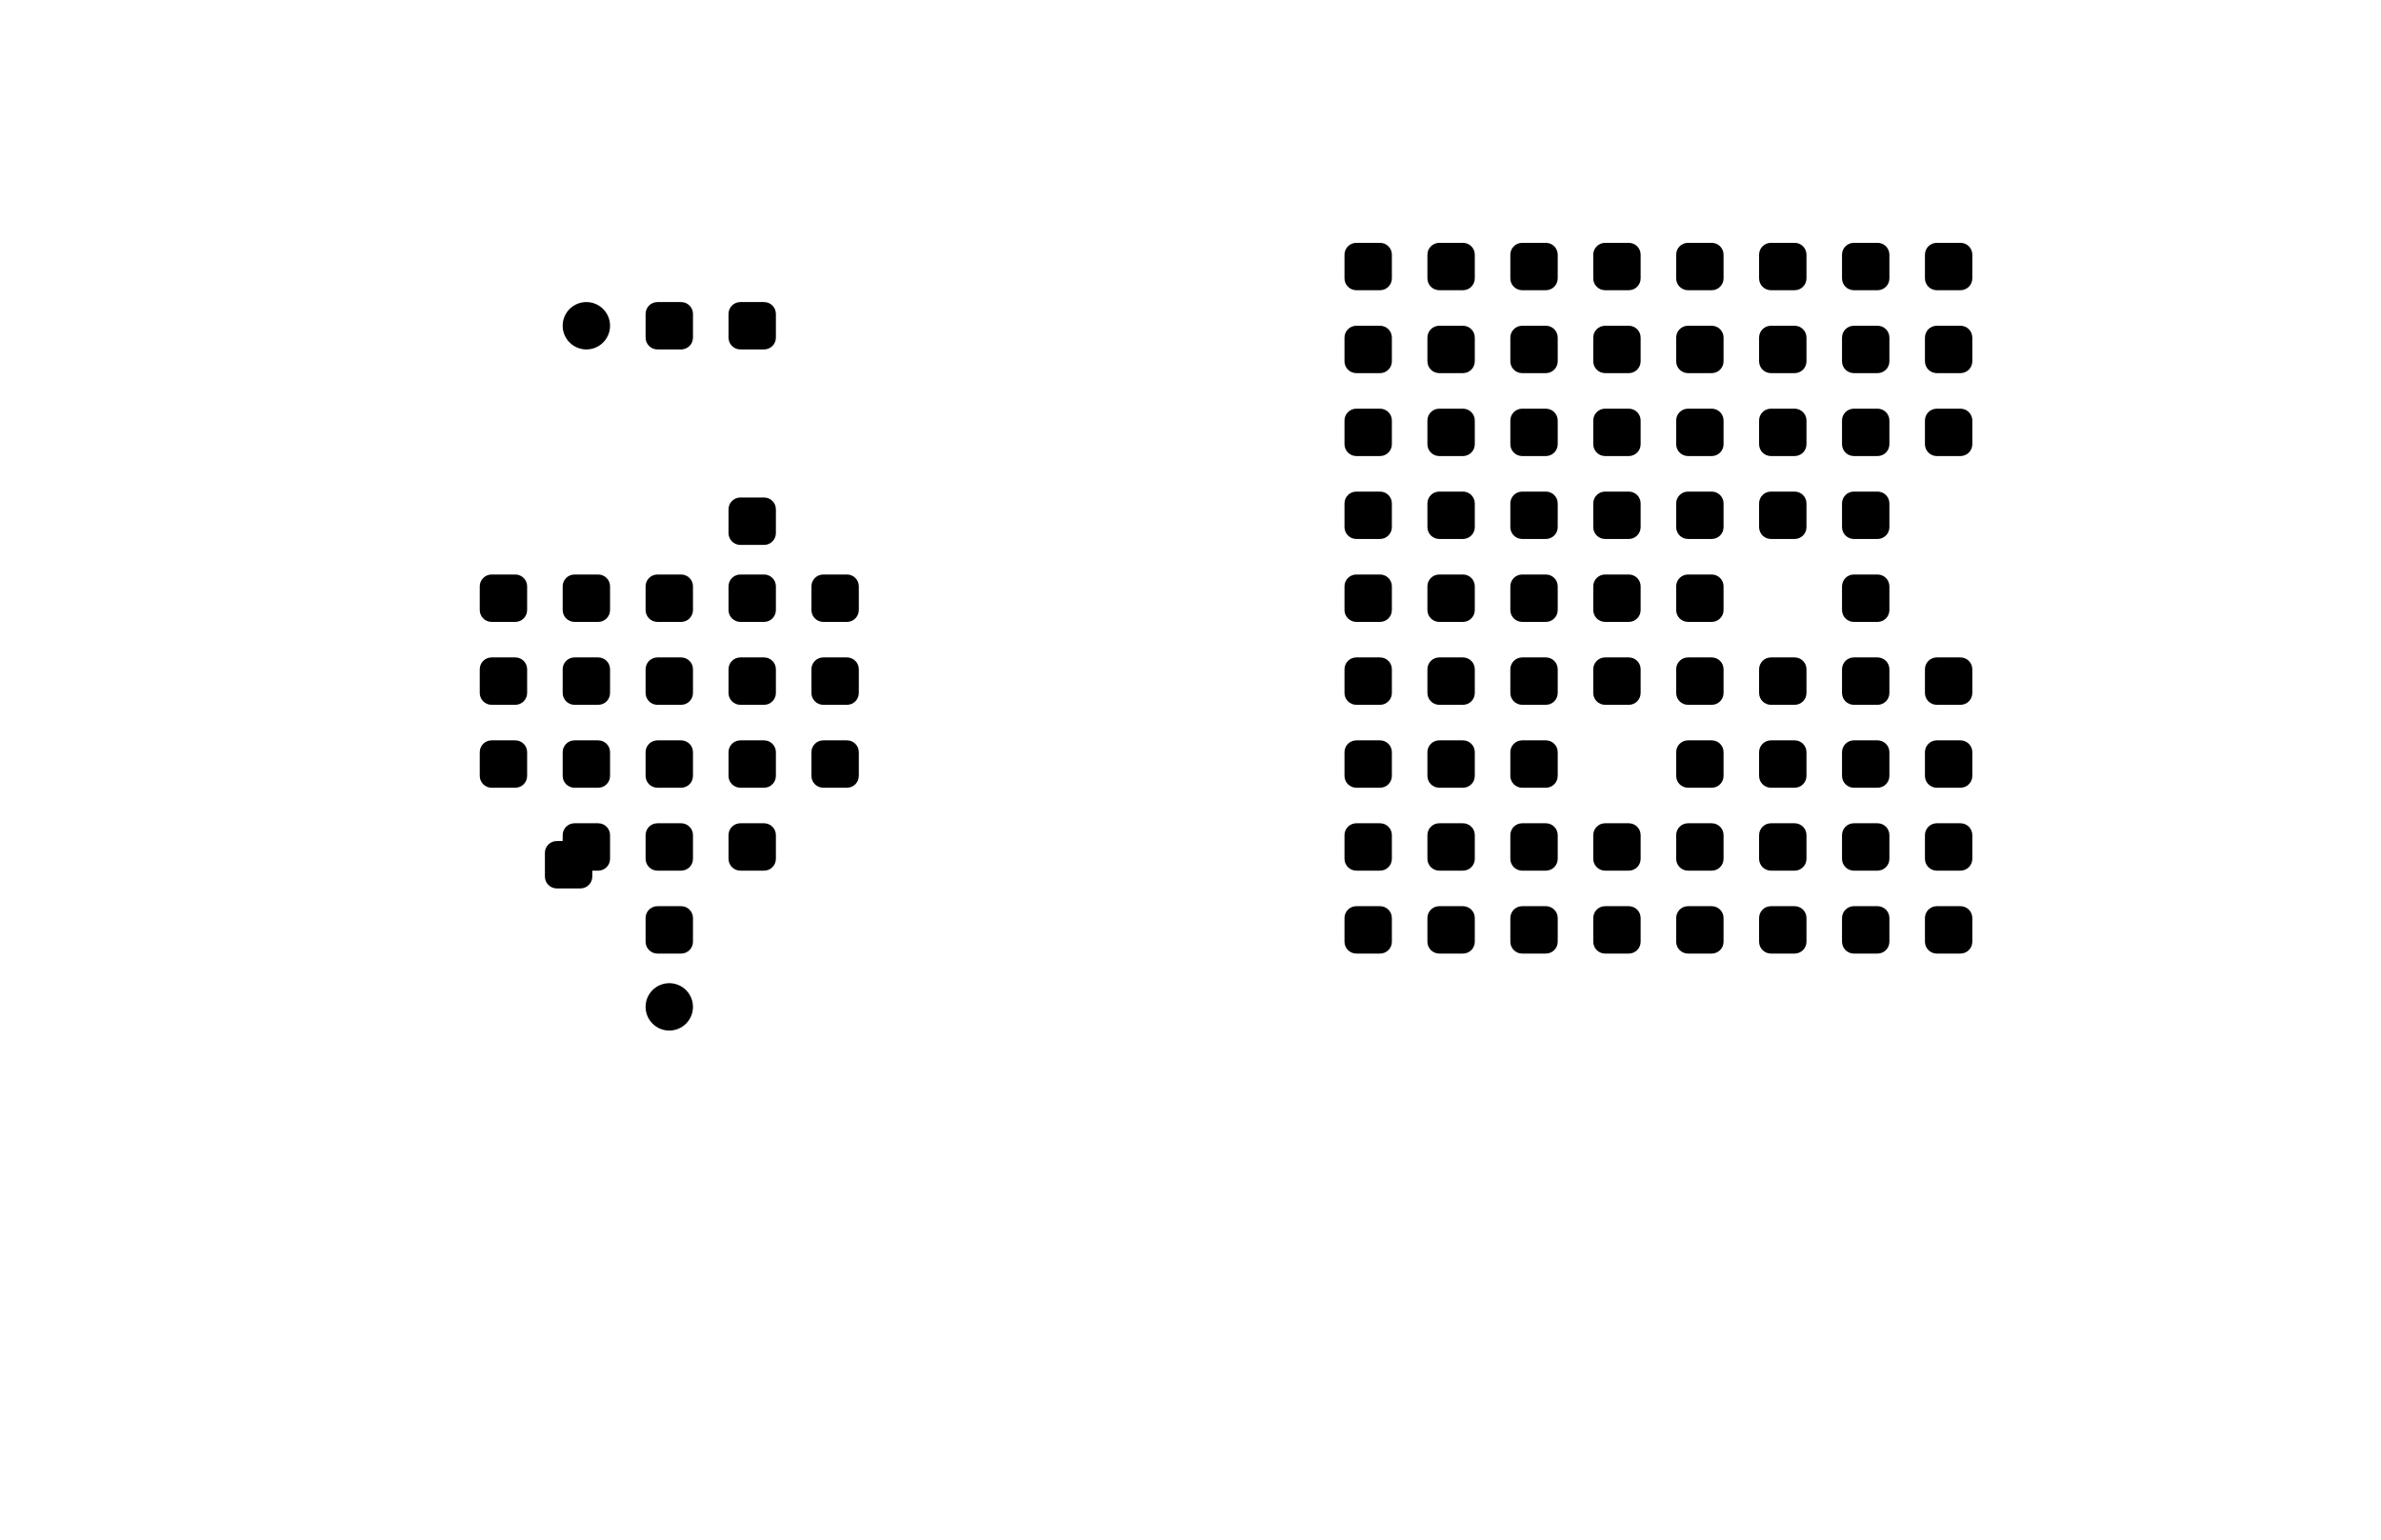
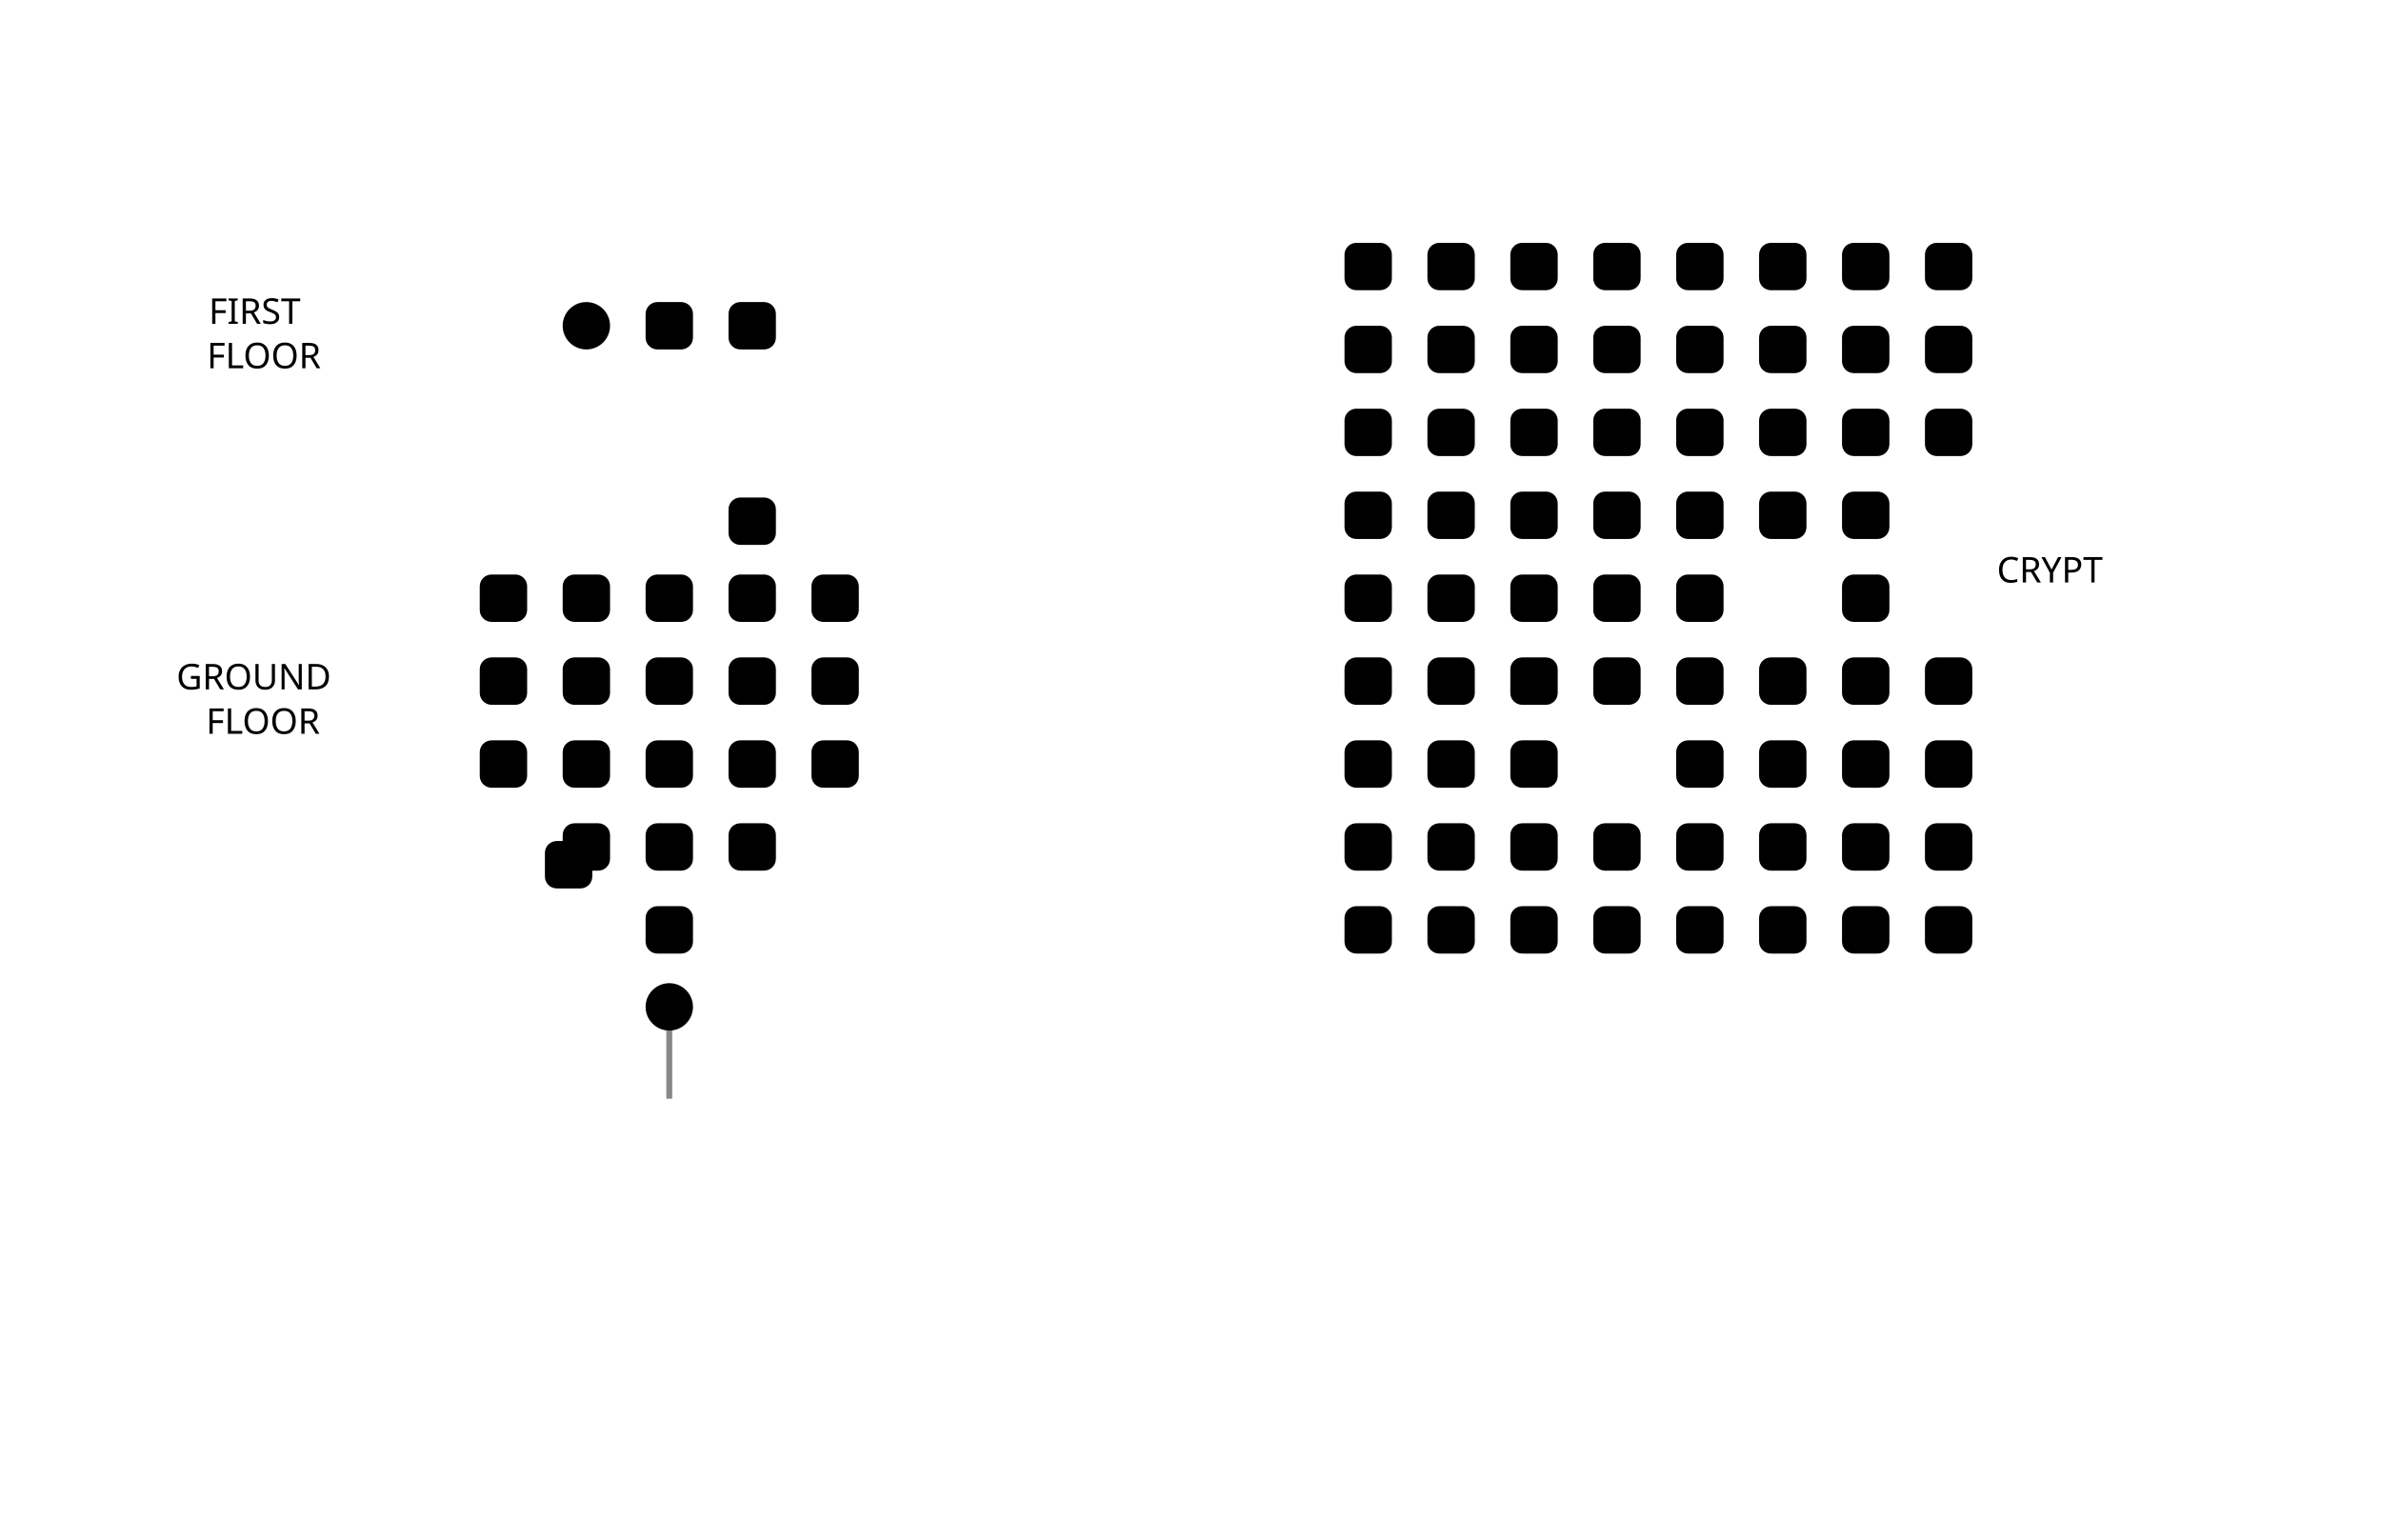
- <svg xmlns="http://www.w3.org/2000/svg" viewBox="0 0 402 260" class="map-svg" data-map-id="34">
-   <g id="layer-artwork" />
+ <svg xmlns="http://www.w3.org/2000/svg" viewBox="0 0 402 260" class="map-svg" data-map-id="34" version="1.1" id="svg3" xml:space="preserve">
+   <defs id="defs3" />
+   <style id="inkscape-font-fix">
+ text, .map-label, .map-label-muted, .map-label-accent,
+ .lib-table, .lib-gap-label, .lib-book-label,
+ .lib-row-num, .lib-book-list, .room-type-label {
+   font-family: "Noto Sans", sans-serif;
+ }
+ </style>
+   <g id="layer-artwork">
+     <text xml:space="preserve" x="48.31" y="116.395" id="text35" class="map-label-muted" text-anchor="middle" font-size="6px" style="font-family:'Noto Sans', sans-serif">
+       <tspan x="48.31" y="116.395" style="font-style:normal;font-variant:normal;font-weight:normal;font-stretch:normal;font-family:NotoSans;-inkscape-font-specification:NotoSans" id="tspan35">GROUND</tspan>
+       <tspan x="48.31" y="123.895" style="font-style:normal;font-variant:normal;font-weight:normal;font-stretch:normal;font-family:NotoSans;-inkscape-font-specification:NotoSans" id="tspan36">FLOOR</tspan>
+     </text>
+     <text xml:space="preserve" x="48.46" y="54.674" id="text4" class="map-label-muted" text-anchor="middle" font-size="6px" style="font-family:'Noto Sans', sans-serif">
+       <tspan x="48.46" y="54.674" style="font-style:normal;font-variant:normal;font-weight:normal;font-stretch:normal;font-family:NotoSans;-inkscape-font-specification:NotoSans" id="tspan4">FIRST</tspan>
+       <tspan x="48.46" y="62.174" style="font-style:normal;font-variant:normal;font-weight:normal;font-stretch:normal;font-family:NotoSans;-inkscape-font-specification:NotoSans" id="tspan5">FLOOR</tspan>
+     </text>
+     <text xml:space="preserve" x="349.99" y="98.344" id="text7" class="map-label-muted" text-anchor="middle" font-size="6px" style="font-family:'Noto Sans', sans-serif">
+       <tspan x="349.99" y="98.344" style="font-style:normal;font-variant:normal;font-weight:normal;font-stretch:normal;font-family:NotoSans;-inkscape-font-specification:NotoSans" id="tspan7">CRYPT</tspan>
+     </text>
+     <path d="m 113,171 v 14.508" id="path205" class="exit-offmap" fill="none" stroke="#888888" />
+   </g>
  <g id="layer-exits">
    <line id="edge-ebf3d0072b82debba512b41f96eecd6031bd5034-ff7aaf299c0b07b2f456918f2053841cb02916a2" class="exit" x1="113" y1="157" x2="113" y2="170" />
    <line id="edge-3ee0459d4f065cc5e23504a1e58a0cd7c719f153-ebf3d0072b82debba512b41f96eecd6031bd5034" class="exit" x1="113" y1="143" x2="113" y2="157" />
    <line id="edge-3b3cb48a12ade6f859d5824a3ba189eff6f44340-3ee0459d4f065cc5e23504a1e58a0cd7c719f153" class="exit" x1="127" y1="143" x2="113" y2="143" />
    <line id="edge-3ee0459d4f065cc5e23504a1e58a0cd7c719f153-56565fbb82a224518314b6d7236405fd3fc5a6cf" class="exit" x1="113" y1="143" x2="127" y2="129" />
    <line id="edge-3ee0459d4f065cc5e23504a1e58a0cd7c719f153-5aaee0cc6892d9b6caa5a35f8678210684a117fd" class="exit" x1="113" y1="143" x2="99" y2="143" />
    <line id="edge-3ee0459d4f065cc5e23504a1e58a0cd7c719f153-b166270013ac3a7ce151407ddeb28f9df43f72ef" class="exit" x1="113" y1="143" x2="113" y2="129" />
    <line id="edge-3ee0459d4f065cc5e23504a1e58a0cd7c719f153-b5caec10f4ca5c7055291df907396e4fb5da0b14" class="exit" x1="113" y1="143" x2="99" y2="129" />
    <line id="edge-5aaee0cc6892d9b6caa5a35f8678210684a117fd-b166270013ac3a7ce151407ddeb28f9df43f72ef" class="exit" x1="99" y1="143" x2="113" y2="129" />
    <line id="edge-5aaee0cc6892d9b6caa5a35f8678210684a117fd-b5caec10f4ca5c7055291df907396e4fb5da0b14" class="exit" x1="99" y1="143" x2="99" y2="129" />
    <line id="edge-b166270013ac3a7ce151407ddeb28f9df43f72ef-b5caec10f4ca5c7055291df907396e4fb5da0b14" class="exit" x1="113" y1="129" x2="99" y2="129" />
    <line id="edge-3b3cb48a12ade6f859d5824a3ba189eff6f44340-b166270013ac3a7ce151407ddeb28f9df43f72ef" class="exit" x1="127" y1="143" x2="113" y2="129" />
    <line id="edge-56565fbb82a224518314b6d7236405fd3fc5a6cf-b166270013ac3a7ce151407ddeb28f9df43f72ef" class="exit" x1="127" y1="129" x2="113" y2="129" />
    <line id="edge-b166270013ac3a7ce151407ddeb28f9df43f72ef-ebc00eb1928e4b267a319056ee5c2a3898da46b8" class="exit" x1="113" y1="129" x2="113" y2="115" />
    <line id="edge-3b3cb48a12ade6f859d5824a3ba189eff6f44340-56565fbb82a224518314b6d7236405fd3fc5a6cf" class="exit" x1="127" y1="143" x2="127" y2="129" />
    <line id="edge-0ac8d541d5e59269dfbdf80f6848ac1c4930021e-ebc00eb1928e4b267a319056ee5c2a3898da46b8" class="exit" x1="113" y1="101" x2="113" y2="115" />
    <line id="edge-2180012b2b3619e9ae21bf760a76d072a8ac5f2c-ebc00eb1928e4b267a319056ee5c2a3898da46b8" class="exit" x1="127" y1="115" x2="113" y2="115" />
    <line id="edge-c0b8cfdb479f07d54d965d18edd51cf178523d2f-ebc00eb1928e4b267a319056ee5c2a3898da46b8" class="exit" x1="99" y1="115" x2="113" y2="115" />
    <line id="edge-0ac8d541d5e59269dfbdf80f6848ac1c4930021e-7e78b45ec1bc1a2284288fea9803987721d4d0ef" class="exit" x1="113" y1="101" x2="99" y2="101" />
    <line id="edge-0ac8d541d5e59269dfbdf80f6848ac1c4930021e-baf3280d0ceb8d31739741577a37a8fe65a8989c" class="exit" x1="113" y1="101" x2="127" y2="101" />
    <line id="edge-7e78b45ec1bc1a2284288fea9803987721d4d0ef-cbc337de1179e80e65660b7737b135ad324c8dab" class="exit" x1="99" y1="101" x2="85" y2="101" />
    <line id="edge-c1c4e4a80b91a08f6ae0936fe2ab00389e96a37b-cbc337de1179e80e65660b7737b135ad324c8dab" class="exit" x1="85" y1="115" x2="85" y2="101" />
    <line id="edge-36f89b87e59b74e5ed640cecc88df11617bc3763-c1c4e4a80b91a08f6ae0936fe2ab00389e96a37b" class="exit" x1="85" y1="129" x2="85" y2="115" />
    <line id="edge-546928087aabaee1162d5b21383bcec56aaec540-baf3280d0ceb8d31739741577a37a8fe65a8989c" class="exit" x1="141" y1="101" x2="127" y2="101" />
    <line id="edge-baf3280d0ceb8d31739741577a37a8fe65a8989c-df29f5ecff703c0aa26ee12b5a08a375f4b33086" class="exit" x1="127" y1="101" x2="127" y2="88" />
    <line id="edge-27fbad4e83c4795545c5679be4c2ce3f7622997b-546928087aabaee1162d5b21383bcec56aaec540" class="exit" x1="141" y1="115" x2="141" y2="101" />
    <line id="edge-27fbad4e83c4795545c5679be4c2ce3f7622997b-60c31b58b16050060261eb4017f37019de0d70f3" class="exit" x1="141" y1="115" x2="141" y2="129" />
    null
    <line id="edge-15ebc768fdd8a1ab54a41f32579516a46acb4ea3-329e2483a388e713adc3706562ea35694c0caf36" class="exit" x1="113" y1="55" x2="127" y2="55" />
    <line id="edge-15ebc768fdd8a1ab54a41f32579516a46acb4ea3-5825d8a087746daf2162be55f1ac309a86353c67" class="exit" x1="113" y1="55" x2="99" y2="55" />
    null
    <line id="edge-44388c9a7bde5eb9bc24c9e930c1e3ab98dddf69-591f81af59ed9748f3e243eea6f9d5b7b59f7e8e" class="exit" x1="287" y1="129" x2="287" y2="115" />
    <line id="edge-591f81af59ed9748f3e243eea6f9d5b7b59f7e8e-ac557817d6c6afb6fb933c0850cae398b6bff53c" class="exit" x1="287" y1="115" x2="273" y2="115" />
    <line id="edge-ac557817d6c6afb6fb933c0850cae398b6bff53c-efc239c4f3c998286650fd51927a33cec953c6a8" class="exit" x1="273" y1="115" x2="259" y2="115" />
    <line id="edge-b794549c75f0f422533f0c926d4ed4f5e13b77c7-efc239c4f3c998286650fd51927a33cec953c6a8" class="exit" x1="245" y1="129" x2="259" y2="115" />
    <line id="edge-2e1beab28e8d1fc111cba12cb2ef20808dc24220-b794549c75f0f422533f0c926d4ed4f5e13b77c7" class="exit" x1="245" y1="115" x2="245" y2="129" />
    <line id="edge-2e1beab28e8d1fc111cba12cb2ef20808dc24220-6e556dc9063be711ae1b1e45a4bcc3a50f276c69" class="exit" x1="245" y1="115" x2="231" y2="115" />
    <line id="edge-4e349fc74b92a1fa4648ebed1b351bac9c9aa292-6e556dc9063be711ae1b1e45a4bcc3a50f276c69" class="exit" x1="231" y1="129" x2="231" y2="115" />
    <line id="edge-6e556dc9063be711ae1b1e45a4bcc3a50f276c69-910bd6f34e50519123e9f1d3191a80b5b32acc15" class="exit" x1="231" y1="115" x2="231" y2="101" />
    <line id="edge-4e349fc74b92a1fa4648ebed1b351bac9c9aa292-8502d045ea335ffc84fec7663b568912012ede50" class="exit" x1="231" y1="129" x2="231" y2="143" />
    <line id="edge-3675103fb2ce1c51c67d6151fc492d3c3280a0e0-8502d045ea335ffc84fec7663b568912012ede50" class="exit" x1="245" y1="143" x2="231" y2="143" />
    <line id="edge-2398d57694ac42822a0ee99acc08710162e010dd-3675103fb2ce1c51c67d6151fc492d3c3280a0e0" class="exit" x1="231" y1="157" x2="245" y2="143" />
    <line id="edge-3675103fb2ce1c51c67d6151fc492d3c3280a0e0-6c2032cef7a5bbd58f02e037afcfd134e04e09ce" class="exit" x1="245" y1="143" x2="259" y2="143" />
    <line id="edge-4033899ad6adbfdddcd14b7a1564c6f8e1cf072b-6c2032cef7a5bbd58f02e037afcfd134e04e09ce" class="exit" x1="259" y1="157" x2="259" y2="143" />
    <line id="edge-6c2032cef7a5bbd58f02e037afcfd134e04e09ce-de19a18d55e41348b567e4a4a17c82fe8eb4f286" class="exit" x1="259" y1="143" x2="259" y2="129" />
    <line id="edge-4033899ad6adbfdddcd14b7a1564c6f8e1cf072b-5f3e909eee4b57862b4fddbfae2cb227980b7fab" class="exit" x1="259" y1="157" x2="245" y2="157" />
    <line id="edge-910bd6f34e50519123e9f1d3191a80b5b32acc15-e4bafc4c056fc3d77c9096182d3b97c295f3e5cf" class="exit" x1="231" y1="101" x2="231" y2="87" />
    <line id="edge-910bd6f34e50519123e9f1d3191a80b5b32acc15-fbbbbfafcc571d3b75f6b650e178683d3125c662" class="exit" x1="231" y1="101" x2="245" y2="101" />
    <line id="edge-910bcb64b4a810b054420b9bac3d28d8d9d6ac7c-e4bafc4c056fc3d77c9096182d3b97c295f3e5cf" class="exit" x1="231" y1="73" x2="231" y2="87" />
    <line id="edge-c1a232cd921c2c176bbc0f57f8e14d7528566069-e4bafc4c056fc3d77c9096182d3b97c295f3e5cf" class="exit" x1="245" y1="87" x2="231" y2="87" />
    <line id="edge-910bcb64b4a810b054420b9bac3d28d8d9d6ac7c-e36f5d4e6ca2dffb16f07b18c2b18e18d4ee1867" class="exit" x1="231" y1="73" x2="231" y2="59" />
    <line id="edge-507f3638afdc0db1a612544f0d11d2ea30382281-e36f5d4e6ca2dffb16f07b18c2b18e18d4ee1867" class="exit" x1="245" y1="73" x2="231" y2="59" />
    <line id="edge-ba3a4abf3b38c8315a58d289ea07e62f33981142-e36f5d4e6ca2dffb16f07b18c2b18e18d4ee1867" class="exit" x1="245" y1="59" x2="231" y2="59" />
    <line id="edge-e36f5d4e6ca2dffb16f07b18c2b18e18d4ee1867-e5795348194f5f85046897d1ce021591a7bf7f65" class="exit" x1="231" y1="59" x2="231" y2="45" />
    <line id="edge-507f3638afdc0db1a612544f0d11d2ea30382281-c1a232cd921c2c176bbc0f57f8e14d7528566069" class="exit" x1="245" y1="73" x2="245" y2="87" />
    <line id="edge-c1a232cd921c2c176bbc0f57f8e14d7528566069-f9b4425eb17cdf4f091f34892366500dd4a41e55" class="exit" x1="245" y1="87" x2="259" y2="87" />
    <line id="edge-3a1e158fbb66c5dd75efc012f3e01f48f2731ed7-f9b4425eb17cdf4f091f34892366500dd4a41e55" class="exit" x1="259" y1="73" x2="259" y2="87" />
    <line id="edge-150c010fd758cab9b6dd7f6cd295cce2823e34a9-3a1e158fbb66c5dd75efc012f3e01f48f2731ed7" class="exit" x1="273" y1="73" x2="259" y2="73" />
    <line id="edge-3a1e158fbb66c5dd75efc012f3e01f48f2731ed7-9de9590769059a5a1b704b96003de14081783966" class="exit" x1="259" y1="73" x2="259" y2="59" />
    <line id="edge-3a1e158fbb66c5dd75efc012f3e01f48f2731ed7-e755f076eb050c9d74cfbc2fbe61103c29e5b3bb" class="exit" x1="259" y1="73" x2="273" y2="87" />
    <line id="edge-17508673d66aeae8e63aa64496e87b010f9a9a46-9de9590769059a5a1b704b96003de14081783966" class="exit" x1="259" y1="45" x2="259" y2="59" />
    <line id="edge-0ae9268f01cc038aaa8623058817c4a8b9bf6c86-17508673d66aeae8e63aa64496e87b010f9a9a46" class="exit" x1="245" y1="45" x2="259" y2="45" />
    <line id="edge-17508673d66aeae8e63aa64496e87b010f9a9a46-4fb9ae3a6163815c6633ab7ba3779d66e80e4cb2" class="exit" x1="259" y1="45" x2="273" y2="45" />
    <line id="edge-4fb9ae3a6163815c6633ab7ba3779d66e80e4cb2-90e94ea55c428aeb5781b5f9b481bf6d287e13d4" class="exit" x1="273" y1="45" x2="273" y2="59" />
    <line id="edge-5f203ece47983120b142f735552d63d92ce20344-e755f076eb050c9d74cfbc2fbe61103c29e5b3bb" class="exit" x1="259" y1="101" x2="273" y2="87" />
    <line id="edge-dd46644f3a3312eec241da4c572269bb1c36804c-e755f076eb050c9d74cfbc2fbe61103c29e5b3bb" class="exit" x1="287" y1="87" x2="273" y2="87" />
    <line id="edge-2bc4b3abd4afd1961b3607b6912245edf9d412ba-dd46644f3a3312eec241da4c572269bb1c36804c" class="exit" x1="287" y1="101" x2="287" y2="87" />
    <line id="edge-0c7efee44f3a61ed2d81864d50b3dfaf29ea3a29-2bc4b3abd4afd1961b3607b6912245edf9d412ba" class="exit" x1="273" y1="101" x2="287" y2="101" />
    <line id="edge-150c010fd758cab9b6dd7f6cd295cce2823e34a9-266a19e979d4076623dc526b3bb4721c2a5c8bfd" class="exit" x1="273" y1="73" x2="287" y2="73" />
    <line id="edge-1d223fcef59d7c63412d62f53181210b6902a87f-266a19e979d4076623dc526b3bb4721c2a5c8bfd" class="exit" x1="287" y1="59" x2="287" y2="73" />
    <line id="edge-09baf48bdeded4a91ce515858db936ddb1dfe1b3-1d223fcef59d7c63412d62f53181210b6902a87f" class="exit" x1="301" y1="45" x2="287" y2="59" />
    <line id="edge-1d223fcef59d7c63412d62f53181210b6902a87f-217ea8c426dabbcdf10d1db180a65f3865629288" class="exit" x1="287" y1="59" x2="287" y2="45" />
    <line id="edge-1d223fcef59d7c63412d62f53181210b6902a87f-39966659543891253909f237240238cd20eb33a7" class="exit" x1="287" y1="59" x2="301" y2="73" />
    <line id="edge-09baf48bdeded4a91ce515858db936ddb1dfe1b3-cbe91f88d5fcb4b0c90657efc79839d3ec4c95c2" class="exit" x1="301" y1="45" x2="315" y2="45" />
    <line id="edge-324b434889197f8d36db4efd0e25be3cb21d073d-cbe91f88d5fcb4b0c90657efc79839d3ec4c95c2" class="exit" x1="329" y1="45" x2="315" y2="45" />
    <line id="edge-101d6a5699be1b691469f2a02417cb2a9749d692-324b434889197f8d36db4efd0e25be3cb21d073d" class="exit" x1="329" y1="59" x2="329" y2="45" />
    <line id="edge-1bd6c6800548a1198ddeb6126530c180045f1a4e-39966659543891253909f237240238cd20eb33a7" class="exit" x1="315" y1="73" x2="301" y2="73" />
    <line id="edge-39966659543891253909f237240238cd20eb33a7-69669db7abf929f8ace8f197934fa27acbffb121" class="exit" x1="301" y1="73" x2="301" y2="87" />
    <line id="edge-00dda191d2e8309c673bd35dae8f00bd2cdca4ca-1bd6c6800548a1198ddeb6126530c180045f1a4e" class="exit" x1="329" y1="73" x2="315" y2="73" />
    <line id="edge-1bd6c6800548a1198ddeb6126530c180045f1a4e-af0e887a32cc3fefebfd0f0cfbbc0061557d0abf" class="exit" x1="315" y1="73" x2="315" y2="59" />
    <line id="edge-00dda191d2e8309c673bd35dae8f00bd2cdca4ca-af0e887a32cc3fefebfd0f0cfbbc0061557d0abf" class="exit" x1="329" y1="73" x2="315" y2="59" />
    <line id="edge-810978e2eadc68136d5d0a333c7bf103ef284c85-af0e887a32cc3fefebfd0f0cfbbc0061557d0abf" class="exit" x1="301" y1="59" x2="315" y2="59" />
    <line id="edge-69669db7abf929f8ace8f197934fa27acbffb121-e843c68caf771478093cef5bb73d150777b6bdb7" class="exit" x1="301" y1="87" x2="315" y2="87" />
    <line id="edge-d7ba50162166a2f02bc06d07581aa3857071724a-e843c68caf771478093cef5bb73d150777b6bdb7" class="exit" x1="315" y1="101" x2="315" y2="87" />
    <line id="edge-ccfc64462b3d829ff99ea9fe7bcd293fd7b85450-d7ba50162166a2f02bc06d07581aa3857071724a" class="exit" x1="329" y1="115" x2="315" y2="101" />
    <line id="edge-39676e8effa4fb839da8cc8463c2df8d8beb280b-ccfc64462b3d829ff99ea9fe7bcd293fd7b85450" class="exit" x1="315" y1="115" x2="329" y2="115" />
    <line id="edge-ccfc64462b3d829ff99ea9fe7bcd293fd7b85450-e228692435b602487ce42afe765fb58415b6747b" class="exit" x1="329" y1="115" x2="329" y2="129" />
    <line id="edge-39676e8effa4fb839da8cc8463c2df8d8beb280b-8f2f16656b567375e0ef3ae9962a8de7885bae04" class="exit" x1="315" y1="115" x2="301" y2="115" />
    <line id="edge-2f48429782d02edbc163ce5f6f91d8e465c4e05a-e228692435b602487ce42afe765fb58415b6747b" class="exit" x1="315" y1="129" x2="329" y2="129" />
    <line id="edge-3ee1b256a148bc7c7c66f8207ef8d3a2b503ee84-e228692435b602487ce42afe765fb58415b6747b" class="exit" x1="329" y1="143" x2="329" y2="129" />
    <line id="edge-2f48429782d02edbc163ce5f6f91d8e465c4e05a-81e0768e790089b7f350ac4934ff981cbb486f44" class="exit" x1="315" y1="129" x2="301" y2="129" />
    <line id="edge-44388c9a7bde5eb9bc24c9e930c1e3ab98dddf69-81e0768e790089b7f350ac4934ff981cbb486f44" class="exit" x1="287" y1="129" x2="301" y2="129" />
    <line id="edge-81e0768e790089b7f350ac4934ff981cbb486f44-8d48b7cc2f6420b1660fd5919620f1cc8a1899b3" class="exit" x1="301" y1="129" x2="301" y2="143" />
    <line id="edge-44388c9a7bde5eb9bc24c9e930c1e3ab98dddf69-f6ff9e98e6e49efb4c2a6fde5e12bd720ccfeef4" class="exit" x1="287" y1="129" x2="287" y2="143" />
    <line id="edge-0a89a93d3481a3c20795c200658f6a4f79b48d9a-f6ff9e98e6e49efb4c2a6fde5e12bd720ccfeef4" class="exit" x1="287" y1="157" x2="287" y2="143" />
    <line id="edge-5933295209e03eafdd3023e2a649559177101e72-f6ff9e98e6e49efb4c2a6fde5e12bd720ccfeef4" class="exit" x1="273" y1="143" x2="287" y2="143" />
    <line id="edge-5933295209e03eafdd3023e2a649559177101e72-aeb13134bcf6cefc49f7ef521aa340e99bbbb1bd" class="exit" x1="273" y1="143" x2="273" y2="157" />
    <line id="edge-0a89a93d3481a3c20795c200658f6a4f79b48d9a-aeb13134bcf6cefc49f7ef521aa340e99bbbb1bd" class="exit" x1="287" y1="157" x2="273" y2="157" />
    <line id="edge-0a89a93d3481a3c20795c200658f6a4f79b48d9a-ec88d71e51728cfb19455175bac4940f02870173" class="exit" x1="287" y1="157" x2="301" y2="157" />
    <line id="edge-8d48b7cc2f6420b1660fd5919620f1cc8a1899b3-ec88d71e51728cfb19455175bac4940f02870173" class="exit" x1="301" y1="143" x2="301" y2="157" />
    <line id="edge-2aa343cba87e0fd6a14f7e8b94d3f27932912887-8d48b7cc2f6420b1660fd5919620f1cc8a1899b3" class="exit" x1="315" y1="143" x2="301" y2="143" />
    <line id="edge-28fbf622aaa3bcea138845036b524ec0317e4391-3ee1b256a148bc7c7c66f8207ef8d3a2b503ee84" class="exit" x1="329" y1="157" x2="329" y2="143" />
    <line id="edge-28fbf622aaa3bcea138845036b524ec0317e4391-bfcc78da057f8142497d8664ddf38b169be90d73" class="exit" x1="329" y1="157" x2="315" y2="157" />
  </g>
  <g id="layer-rooms">
    <circle id="room-ff7aaf299c0b07b2f456918f2053841cb02916a2" class="room outdoor" data-label="outside the Cool Temple" cx="113" cy="170" r="4" />
    <rect id="room-ebf3d0072b82debba512b41f96eecd6031bd5034" class="room indoor" data-label="Cool cloakroom" x="109" y="153" width="8" height="8" rx="2" />
    <rect id="room-3ee0459d4f065cc5e23504a1e58a0cd7c719f153" class="room indoor" data-label="south side of the foyer" x="109" y="139" width="8" height="8" rx="2" />
    <rect id="room-5aaee0cc6892d9b6caa5a35f8678210684a117fd" class="room indoor" data-label="southwest corner of the foyer" x="95" y="139" width="8" height="8" rx="2" />
    <rect id="room-b5caec10f4ca5c7055291df907396e4fb5da0b14" class="room indoor" data-label="northwest corner of the foyer" x="95" y="125" width="8" height="8" rx="2" />
    <rect id="room-b166270013ac3a7ce151407ddeb28f9df43f72ef" class="room indoor" data-label="north side of the foyer" x="109" y="125" width="8" height="8" rx="2" />
    <rect id="room-56565fbb82a224518314b6d7236405fd3fc5a6cf" class="room indoor" data-label="northeast corner of the foyer" x="123" y="125" width="8" height="8" rx="2" />
    <rect id="room-3b3cb48a12ade6f859d5824a3ba189eff6f44340" class="room indoor" data-label="southeast corner of the foyer" x="123" y="139" width="8" height="8" rx="2" />
    <rect id="room-ebc00eb1928e4b267a319056ee5c2a3898da46b8" class="room indoor" data-label="statue exhibition" x="109" y="111" width="8" height="8" rx="2" />
    <rect id="room-0ac8d541d5e59269dfbdf80f6848ac1c4930021e" class="room indoor" data-label="beside the weird canvas" x="109" y="97" width="8" height="8" rx="2" />
    <rect id="room-7e78b45ec1bc1a2284288fea9803987721d4d0ef" class="room indoor" data-label="beside the Orange Square" x="95" y="97" width="8" height="8" rx="2" />
    <rect id="room-cbc337de1179e80e65660b7737b135ad324c8dab" class="room indoor" data-label="beside the Blue Square" x="81" y="97" width="8" height="8" rx="2" />
    <rect id="room-c1c4e4a80b91a08f6ae0936fe2ab00389e96a37b" class="room indoor" data-label="end of a Cool corridor" x="81" y="111" width="8" height="8" rx="2" />
    <rect id="room-36f89b87e59b74e5ed640cecc88df11617bc3763" class="room indoor" data-label="Shrine to Cool" x="81" y="125" width="8" height="8" rx="2" />
    <rect id="room-baf3280d0ceb8d31739741577a37a8fe65a8989c" class="room indoor" data-label="outside a shrine" x="123" y="97" width="8" height="8" rx="2" />
    <rect id="room-546928087aabaee1162d5b21383bcec56aaec540" class="room indoor" data-label="library reading room" x="137" y="97" width="8" height="8" rx="2" />
    <rect id="room-27fbad4e83c4795545c5679be4c2ce3f7622997b" class="room indoor" data-label="cool library" x="137" y="111" width="8" height="8" rx="2" />
    <rect id="room-60c31b58b16050060261eb4017f37019de0d70f3" class="room indoor room-shop" data-label="Cool shop" x="137" y="125" width="8" height="8" rx="2" />
-     <text class="room-type-label" font-size="4.5" x="141" y="129" text-anchor="middle" dominant-baseline="central">S</text>
+     <text class="room-type-label" font-size="4.5" x="141" y="129" text-anchor="middle" dominant-baseline="central" id="text1">S</text>
    <rect id="room-2180012b2b3619e9ae21bf760a76d072a8ac5f2c" class="room indoor" data-label="bottom of a spiral staircase" x="123" y="111" width="8" height="8" rx="2" />
    <rect id="room-329e2483a388e713adc3706562ea35694c0caf36" class="room indoor room-pub" data-label="Cool bar" x="123" y="51" width="8" height="8" rx="2" />
-     <text class="room-type-label" font-size="4.5" x="127" y="55" text-anchor="middle" dominant-baseline="central">B</text>
+     <text class="room-type-label" font-size="4.5" x="127" y="55" text-anchor="middle" dominant-baseline="central" id="text2">B</text>
    <rect id="room-15ebc768fdd8a1ab54a41f32579516a46acb4ea3" class="room indoor room-pub" data-label="Cool bar" x="109" y="51" width="8" height="8" rx="2" />
-     <text class="room-type-label" font-size="4.5" x="113" y="55" text-anchor="middle" dominant-baseline="central">B</text>
+     <text class="room-type-label" font-size="4.5" x="113" y="55" text-anchor="middle" dominant-baseline="central" id="text3">B</text>
    <circle id="room-5825d8a087746daf2162be55f1ac309a86353c67" class="room outdoor" data-label="Cool balcony" cx="99" cy="55" r="4" />
    <rect id="room-c0b8cfdb479f07d54d965d18edd51cf178523d2f" class="room indoor" data-label="top of a stairwell" x="95" y="111" width="8" height="8" rx="2" />
    <rect id="room-591f81af59ed9748f3e243eea6f9d5b7b59f7e8e" class="room indoor" data-label="bottom of a flight of stairs" x="283" y="111" width="8" height="8" rx="2" />
    <rect id="room-ac557817d6c6afb6fb933c0850cae398b6bff53c" class="room indoor" data-label="corridor, west of some stairs" x="269" y="111" width="8" height="8" rx="2" />
    <rect id="room-efc239c4f3c998286650fd51927a33cec953c6a8" class="room indoor" data-label="bend in a corridor" x="255" y="111" width="8" height="8" rx="2" />
    <rect id="room-b794549c75f0f422533f0c926d4ed4f5e13b77c7" class="room indoor" data-label="sharp bend in a corridor" x="241" y="125" width="8" height="8" rx="2" />
    <rect id="room-2e1beab28e8d1fc111cba12cb2ef20808dc24220" class="room indoor" data-label="dark room" x="241" y="111" width="8" height="8" rx="2" />
    <rect id="room-6e556dc9063be711ae1b1e45a4bcc3a50f276c69" class="room indoor" data-label="musical corridor" x="227" y="111" width="8" height="8" rx="2" />
    <rect id="room-4e349fc74b92a1fa4648ebed1b351bac9c9aa292" class="room indoor" data-label="long corridor" x="227" y="125" width="8" height="8" rx="2" />
    <rect id="room-8502d045ea335ffc84fec7663b568912012ede50" class="room indoor" data-label="meeting of two corridors" x="227" y="139" width="8" height="8" rx="2" />
    <rect id="room-3675103fb2ce1c51c67d6151fc492d3c3280a0e0" class="room indoor" data-label="corridor" x="241" y="139" width="8" height="8" rx="2" />
    <rect id="room-2398d57694ac42822a0ee99acc08710162e010dd" class="room indoor" data-label="silent chapel" x="227" y="153" width="8" height="8" rx="2" />
    <rect id="room-6c2032cef7a5bbd58f02e037afcfd134e04e09ce" class="room indoor" data-label="corridor" x="255" y="139" width="8" height="8" rx="2" />
    <rect id="room-de19a18d55e41348b567e4a4a17c82fe8eb4f286" class="room indoor" data-label="corridor" x="255" y="125" width="8" height="8" rx="2" />
    <rect id="room-4033899ad6adbfdddcd14b7a1564c6f8e1cf072b" class="room indoor" data-label="dark room" x="255" y="153" width="8" height="8" rx="2" />
    <rect id="room-5f3e909eee4b57862b4fddbfae2cb227980b7fab" class="room indoor" data-label="dead end corridor" x="241" y="153" width="8" height="8" rx="2" />
    <rect id="room-910bd6f34e50519123e9f1d3191a80b5b32acc15" class="room indoor" data-label="middle of a very long corridor" x="227" y="97" width="8" height="8" rx="2" />
    <rect id="room-fbbbbfafcc571d3b75f6b650e178683d3125c662" class="room indoor" data-label="dead end" x="241" y="97" width="8" height="8" rx="2" />
    <rect id="room-e4bafc4c056fc3d77c9096182d3b97c295f3e5cf" class="room indoor" data-label="intersection along a long corridor" x="227" y="83" width="8" height="8" rx="2" />
    <rect id="room-910bcb64b4a810b054420b9bac3d28d8d9d6ac7c" class="room indoor" data-label="north-south corridor" x="227" y="69" width="8" height="8" rx="2" />
    <rect id="room-e36f5d4e6ca2dffb16f07b18c2b18e18d4ee1867" class="room indoor" data-label="dark, cool room" x="227" y="55" width="8" height="8" rx="2" />
    <rect id="room-e5795348194f5f85046897d1ce021591a7bf7f65" class="room indoor" data-label="end of a corridor" x="227" y="41" width="8" height="8" rx="2" />
    <rect id="room-ba3a4abf3b38c8315a58d289ea07e62f33981142" class="room indoor" data-label="quick ending" x="241" y="55" width="8" height="8" rx="2" />
    <rect id="room-507f3638afdc0db1a612544f0d11d2ea30382281" class="room indoor" data-label="curved corridor" x="241" y="69" width="8" height="8" rx="2" />
    <rect id="room-c1a232cd921c2c176bbc0f57f8e14d7528566069" class="room indoor" data-label="intersection of two corridors" x="241" y="83" width="8" height="8" rx="2" />
    <rect id="room-f9b4425eb17cdf4f091f34892366500dd4a41e55" class="room indoor" data-label="dark room" x="255" y="83" width="8" height="8" rx="2" />
    <rect id="room-3a1e158fbb66c5dd75efc012f3e01f48f2731ed7" class="room indoor" data-label="cool, dark corridor" x="255" y="69" width="8" height="8" rx="2" />
    <rect id="room-9de9590769059a5a1b704b96003de14081783966" class="room indoor" data-label="middle corridor" x="255" y="55" width="8" height="8" rx="2" />
    <rect id="room-17508673d66aeae8e63aa64496e87b010f9a9a46" class="room indoor" data-label="T-junction in a crypt" x="255" y="41" width="8" height="8" rx="2" />
    <rect id="room-0ae9268f01cc038aaa8623058817c4a8b9bf6c86" class="room indoor" data-label="quiet chamber at the end of a corridor" x="241" y="41" width="8" height="8" rx="2" />
    <rect id="room-4fb9ae3a6163815c6633ab7ba3779d66e80e4cb2" class="room indoor" data-label="dark room" x="269" y="41" width="8" height="8" rx="2" />
    <rect id="room-90e94ea55c428aeb5781b5f9b481bf6d287e13d4" class="room indoor" data-label="cool ending to a short corridor" x="269" y="55" width="8" height="8" rx="2" />
    <rect id="room-e755f076eb050c9d74cfbc2fbe61103c29e5b3bb" class="room indoor" data-label="corridor" x="269" y="83" width="8" height="8" rx="2" />
    <rect id="room-5f203ece47983120b142f735552d63d92ce20344" class="room indoor" data-label="bowling alley" x="255" y="97" width="8" height="8" rx="2" />
    <rect id="room-dd46644f3a3312eec241da4c572269bb1c36804c" class="room indoor" data-label="dark room" x="283" y="83" width="8" height="8" rx="2" />
    <rect id="room-2bc4b3abd4afd1961b3607b6912245edf9d412ba" class="room indoor" data-label="dark room" x="283" y="97" width="8" height="8" rx="2" />
    <rect id="room-0c7efee44f3a61ed2d81864d50b3dfaf29ea3a29" class="room indoor" data-label="dead end" x="269" y="97" width="8" height="8" rx="2" />
    <rect id="room-150c010fd758cab9b6dd7f6cd295cce2823e34a9" class="room indoor" data-label="narrow corridor" x="269" y="69" width="8" height="8" rx="2" />
    <rect id="room-266a19e979d4076623dc526b3bb4721c2a5c8bfd" class="room indoor" data-label="dark room" x="283" y="69" width="8" height="8" rx="2" />
    <rect id="room-1d223fcef59d7c63412d62f53181210b6902a87f" class="room indoor" data-label="curved crypt corner" x="283" y="55" width="8" height="8" rx="2" />
    <rect id="room-217ea8c426dabbcdf10d1db180a65f3865629288" class="room indoor" data-label="very cool ending" x="283" y="41" width="8" height="8" rx="2" />
    <rect id="room-09baf48bdeded4a91ce515858db936ddb1dfe1b3" class="room indoor" data-label="corridor of coolness" x="297" y="41" width="8" height="8" rx="2" />
    <rect id="room-cbe91f88d5fcb4b0c90657efc79839d3ec4c95c2" class="room indoor" data-label="crypt corridor" x="311" y="41" width="8" height="8" rx="2" />
    <rect id="room-324b434889197f8d36db4efd0e25be3cb21d073d" class="room indoor" data-label="dark room" x="325" y="41" width="8" height="8" rx="2" />
    <rect id="room-101d6a5699be1b691469f2a02417cb2a9749d692" class="room indoor" data-label="cool ending" x="325" y="55" width="8" height="8" rx="2" />
    <rect id="room-39966659543891253909f237240238cd20eb33a7" class="room indoor" data-label="curved intersection" x="297" y="69" width="8" height="8" rx="2" />
    <rect id="room-1bd6c6800548a1198ddeb6126530c180045f1a4e" class="room indoor" data-label="intersection along a short corridor" x="311" y="69" width="8" height="8" rx="2" />
    <rect id="room-00dda191d2e8309c673bd35dae8f00bd2cdca4ca" class="room indoor" data-label="sharp turn in a corridor" x="325" y="69" width="8" height="8" rx="2" />
    <rect id="room-af0e887a32cc3fefebfd0f0cfbbc0061557d0abf" class="room indoor" data-label="cool corridor" x="311" y="55" width="8" height="8" rx="2" />
    <rect id="room-810978e2eadc68136d5d0a333c7bf103ef284c85" class="room indoor" data-label="dead end" x="297" y="55" width="8" height="8" rx="2" />
    <rect id="room-69669db7abf929f8ace8f197934fa27acbffb121" class="room indoor" data-label="bend in a corridor" x="297" y="83" width="8" height="8" rx="2" />
    <rect id="room-e843c68caf771478093cef5bb73d150777b6bdb7" class="room indoor" data-label="dark room" x="311" y="83" width="8" height="8" rx="2" />
    <rect id="room-d7ba50162166a2f02bc06d07581aa3857071724a" class="room indoor" data-label="curved corridor" x="311" y="97" width="8" height="8" rx="2" />
    <rect id="room-ccfc64462b3d829ff99ea9fe7bcd293fd7b85450" class="room indoor" data-label="curved junction" x="325" y="111" width="8" height="8" rx="2" />
    <rect id="room-39676e8effa4fb839da8cc8463c2df8d8beb280b" class="room indoor" data-label="east to west corridor in the crypt" x="311" y="111" width="8" height="8" rx="2" />
    <rect id="room-8f2f16656b567375e0ef3ae9962a8de7885bae04" class="room indoor" data-label="room with a cool statue" x="297" y="111" width="8" height="8" rx="2" />
    <rect id="room-e228692435b602487ce42afe765fb58415b6747b" class="room indoor" data-label="three way branch in the crypt" x="325" y="125" width="8" height="8" rx="2" />
    <rect id="room-2f48429782d02edbc163ce5f6f91d8e465c4e05a" class="room indoor" data-label="straight corridor in the crypt" x="311" y="125" width="8" height="8" rx="2" />
    <rect id="room-81e0768e790089b7f350ac4934ff981cbb486f44" class="room indoor" data-label="T-junction in the crypt" x="297" y="125" width="8" height="8" rx="2" />
    <rect id="room-44388c9a7bde5eb9bc24c9e930c1e3ab98dddf69" class="room indoor" data-label="three-way path in the crypt" x="283" y="125" width="8" height="8" rx="2" />
    <rect id="room-f6ff9e98e6e49efb4c2a6fde5e12bd720ccfeef4" class="room indoor" data-label="cool intersection" x="283" y="139" width="8" height="8" rx="2" />
    <rect id="room-5933295209e03eafdd3023e2a649559177101e72" class="room indoor" data-label="corridor" x="269" y="139" width="8" height="8" rx="2" />
    <rect id="room-aeb13134bcf6cefc49f7ef521aa340e99bbbb1bd" class="room indoor" data-label="curved corridor" x="269" y="153" width="8" height="8" rx="2" />
    <rect id="room-0a89a93d3481a3c20795c200658f6a4f79b48d9a" class="room indoor" data-label="curved corridor" x="283" y="153" width="8" height="8" rx="2" />
    <rect id="room-ec88d71e51728cfb19455175bac4940f02870173" class="room indoor" data-label="dark room" x="297" y="153" width="8" height="8" rx="2" />
    <rect id="room-8d48b7cc2f6420b1660fd5919620f1cc8a1899b3" class="room indoor" data-label="forked way in the crypt" x="297" y="139" width="8" height="8" rx="2" />
    <rect id="room-2aa343cba87e0fd6a14f7e8b94d3f27932912887" class="room indoor" data-label="dead end corridor" x="311" y="139" width="8" height="8" rx="2" />
    <rect id="room-3ee1b256a148bc7c7c66f8207ef8d3a2b503ee84" class="room indoor" data-label="north-south corridor" x="325" y="139" width="8" height="8" rx="2" />
    <rect id="room-28fbf622aaa3bcea138845036b524ec0317e4391" class="room indoor" data-label="dark room" x="325" y="153" width="8" height="8" rx="2" />
    <rect id="room-bfcc78da057f8142497d8664ddf38b169be90d73" class="room indoor" data-label="dead end" x="311" y="153" width="8" height="8" rx="2" />
    <rect id="room-b700cf00938262e74c015149a7d229dce08e71d5" class="room indoor" data-label="inside the angry espresso machine" x="92" y="142" width="8" height="8" rx="2" />
    <rect id="room-df29f5ecff703c0aa26ee12b5a08a375f4b33086" class="room indoor" data-label="shrine to Gapp" x="123" y="84" width="8" height="8" rx="2" />
  </g>
  <g id="layer-stairs">
    <polygon id="stair-2180012b2b3619e9ae21bf760a76d072a8ac5f2c" class="stair-symbol" points="127,112 124.5,117 129.5,117" />
    <polygon id="stair-c0b8cfdb479f07d54d965d18edd51cf178523d2f" class="stair-symbol" points="99,118 96.5,113 101.5,113" />
    <polygon id="stair-591f81af59ed9748f3e243eea6f9d5b7b59f7e8e" class="stair-symbol" points="287,112 284.5,117 289.5,117" />
  </g>
  <g id="layer-room-labels" />
  <g id="layer-labels" />
</svg>
